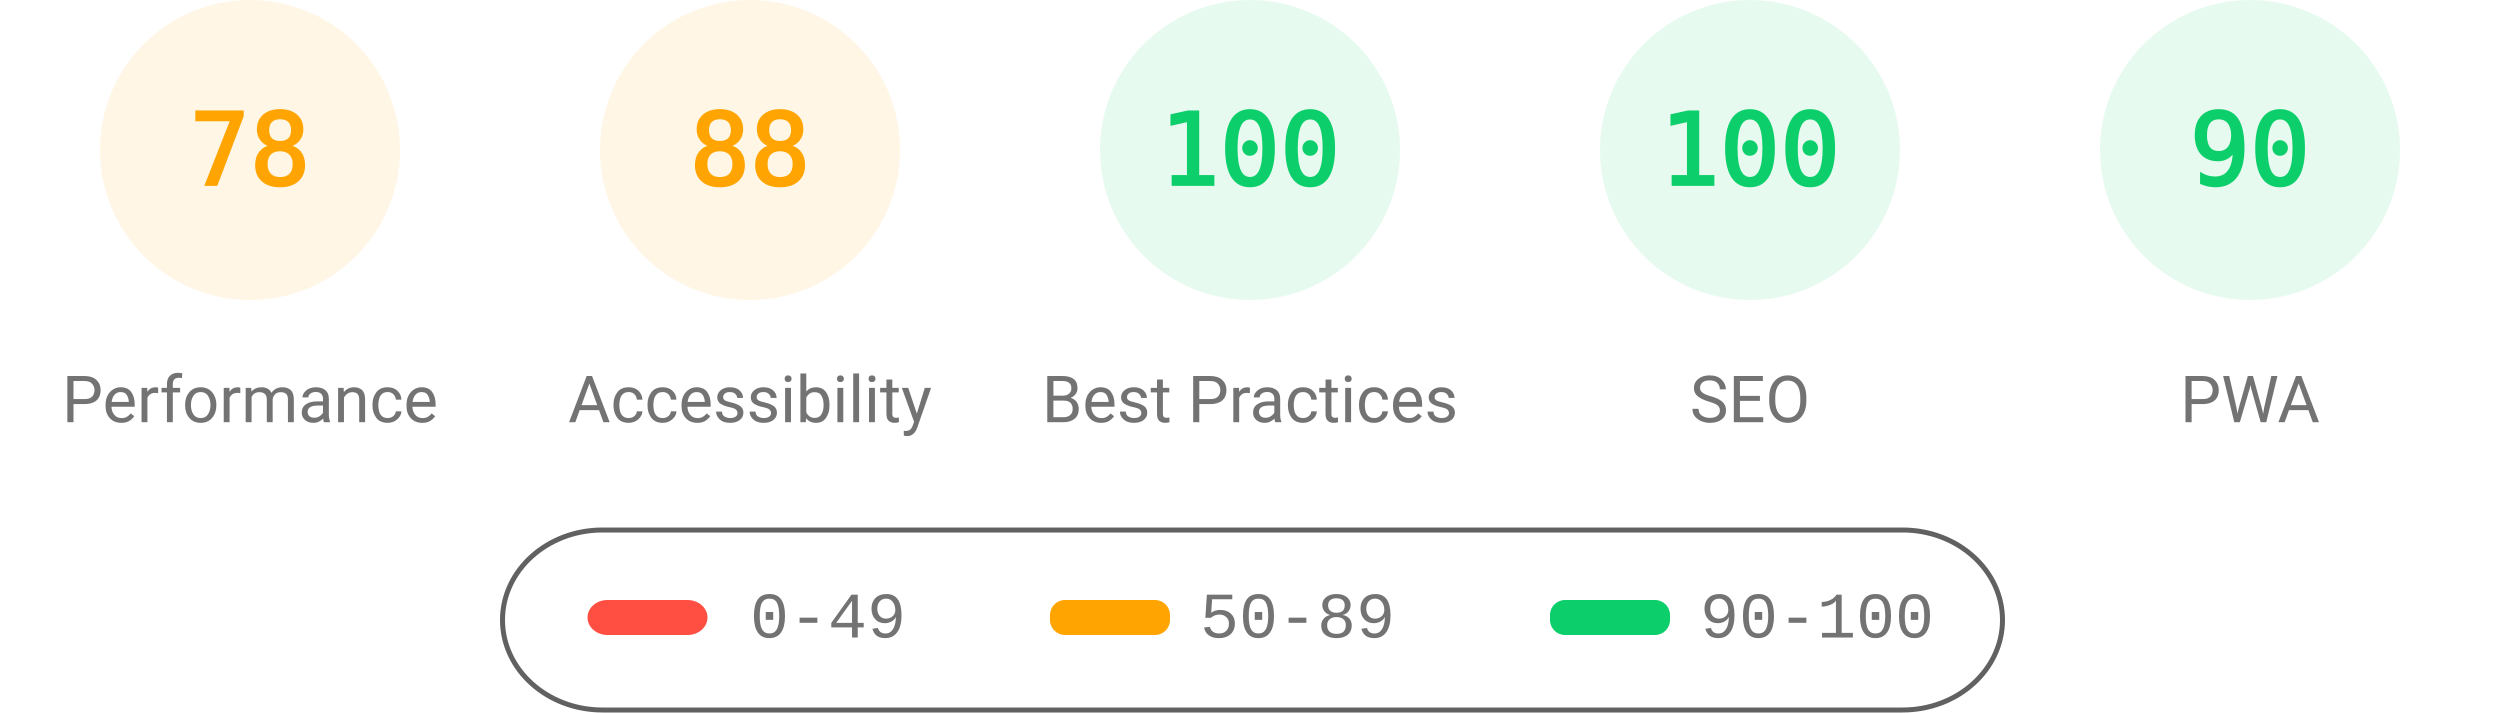
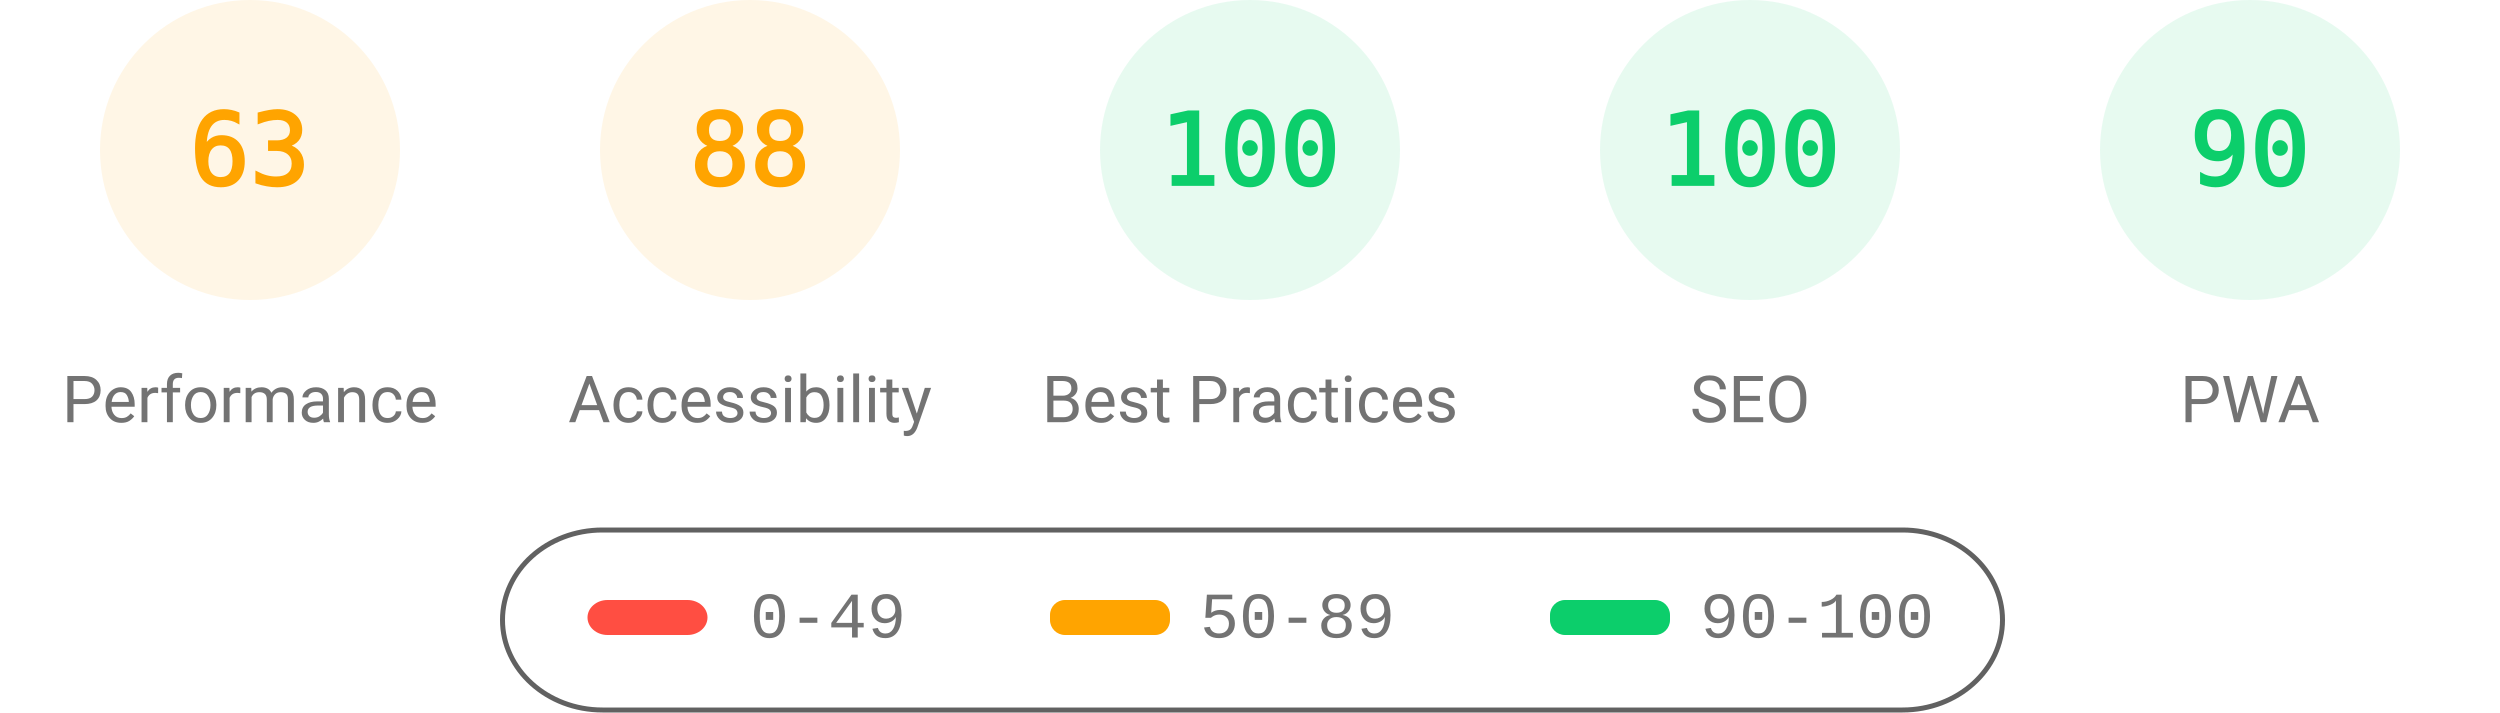
<svg xmlns="http://www.w3.org/2000/svg" fill="none" width="1000" height="285">
  <style>.gauge-base{opacity:.1}.gauge-arc{fill:none;animation-delay:250ms;stroke-linecap:round;transform:rotate(-90deg);transform-origin:100px 60px;animation:load-gauge 1s ease forwards}.guage-text{font-size:40px;font-family:monospace;text-align:center}.guage-red{color:#ff4e42;fill:#ff4e42;stroke:#ff4e42}.guage-orange{color:#ffa400;fill:#ffa400;stroke:#ffa400}.guage-green{color:#0cce6b;fill:#0cce6b;stroke:#0cce6b}.guage-undefined{color:#5c5c5c;fill:#5c5c5c;stroke:#5c5c5c}.guage-title{color:#737373;fill:#737373;stroke:none;font-size:26px;line-height:26px;font-family:Roboto,Halvetica,Arial,sans-serif}@keyframes load-gauge{from{stroke-dasharray:0 352.858}}</style>
  <svg class="guage-div guage-perf guage-orange" viewBox="0 0 200 200" width="200" height="200">
    <circle class="gauge-base" r="56" cx="100" cy="60" stroke-width="8" />
-     <circle class="gauge-arc guage-arc-1" r="56" cx="100" cy="60" stroke-width="8" style="stroke-dasharray:274.449,351.858" />
-     <text class="guage-text" x="100" y="60" alignment-baseline="central" dominant-baseline="central" text-anchor="middle">78</text>
+     <circle class="gauge-arc guage-arc-1" r="56" cx="100" cy="60" stroke-width="8" style="stroke-dasharray:221.671,351.858" />
+     <text class="guage-text" x="100" y="60" alignment-baseline="central" dominant-baseline="central" text-anchor="middle">63</text>
    <text class="guage-title" x="100" y="160" alignment-baseline="central" dominant-baseline="central" text-anchor="middle">Performance</text>
  </svg>
  <svg class="guage-div guage-acc guage-orange" viewBox="0 0 200 200" width="200" height="200" x="200">
    <circle class="gauge-base" r="56" cx="100" cy="60" stroke-width="8" />
    <circle class="gauge-arc guage-arc-2" r="56" cx="100" cy="60" stroke-width="8" style="stroke-dasharray:309.635,351.858" />
    <text class="guage-text" x="100" y="60" alignment-baseline="central" dominant-baseline="central" text-anchor="middle">88</text>
    <text class="guage-title" x="100" y="160" alignment-baseline="central" dominant-baseline="central" text-anchor="middle">Accessibility</text>
  </svg>
  <svg class="guage-div guage-best guage-green" viewBox="0 0 200 200" width="200" height="200" x="400">
    <circle class="gauge-base" r="56" cx="100" cy="60" stroke-width="8" />
    <circle class="gauge-arc guage-arc-3" r="56" cx="100" cy="60" stroke-width="8" style="stroke-dasharray:351.858,351.858" />
    <text class="guage-text" x="100" y="60" alignment-baseline="central" dominant-baseline="central" text-anchor="middle">100</text>
    <text class="guage-title" x="100" y="160" alignment-baseline="central" dominant-baseline="central" text-anchor="middle">Best Practices</text>
  </svg>
  <svg class="guage-div guage-seo guage-green" viewBox="0 0 200 200" width="200" height="200" x="600">
    <circle class="gauge-base" r="56" cx="100" cy="60" stroke-width="8" />
    <circle class="gauge-arc guage-arc-4" r="56" cx="100" cy="60" stroke-width="8" style="stroke-dasharray:351.858,351.858" />
    <text class="guage-text" x="100" y="60" alignment-baseline="central" dominant-baseline="central" text-anchor="middle">100</text>
    <text class="guage-title" x="100" y="160" alignment-baseline="central" dominant-baseline="central" text-anchor="middle">SEO</text>
  </svg>
  <svg class="guage-div guage-pwa guage-green" viewBox="0 0 200 200" width="200" height="200" x="800">
    <circle class="gauge-base" r="56" cx="100" cy="60" stroke-width="8" />
    <circle class="gauge-arc guage-arc-4" r="56" cx="100" cy="60" stroke-width="8" style="stroke-dasharray:316.672,351.858" />
    <text class="guage-text" x="100" y="60" alignment-baseline="central" dominant-baseline="central" text-anchor="middle">90</text>
    <text class="guage-title" x="100" y="160" alignment-baseline="central" dominant-baseline="central" text-anchor="middle">PWA</text>
  </svg>
  <svg width="604" height="76" x="200" y="210">
    <path fill="none" id="canvas_background" d="M-1-1h604v80H-1z" />
    <rect fill-opacity="0" stroke="#616161" stroke-width="2" rx="40" id="svg_2" height="72" width="600" y="2" x="1" fill="#000" />
    <rect stroke="#000" rx="8" id="svg_3" height="14" width="48" y="30" x="35" stroke-opacity="null" stroke-width="0" fill="#ff4e42" />
    <rect stroke="#000" rx="6" id="svg_4" height="14" width="48" y="30" x="220" stroke-opacity="null" stroke-width="0" fill="#ffa400" />
    <rect stroke="#000" rx="6" id="svg_5" height="14" width="48" y="30" x="420" stroke-opacity="null" stroke-width="0" fill="#0cce6b" />
    <text xml:space="preserve" text-anchor="start" font-family="'Courier New', Courier, monospace" font-size="26" id="svg_6" y="45" x="100" stroke-opacity="null" stroke-width="0" stroke="#000" fill="#737373">0-49</text>
    <text xml:space="preserve" text-anchor="start" font-family="'Courier New', Courier, monospace" font-size="26" id="svg_7" y="45" x="280" stroke-opacity="null" stroke-width="0" stroke="#000" fill="#737373">50-89</text>
    <text xml:space="preserve" text-anchor="start" font-family="'Courier New', Courier, monospace" font-size="26" id="svg_8" y="45" x="480" stroke-opacity="null" stroke-width="0" stroke="#000" fill="#737373">90-100</text>
  </svg>
</svg>
